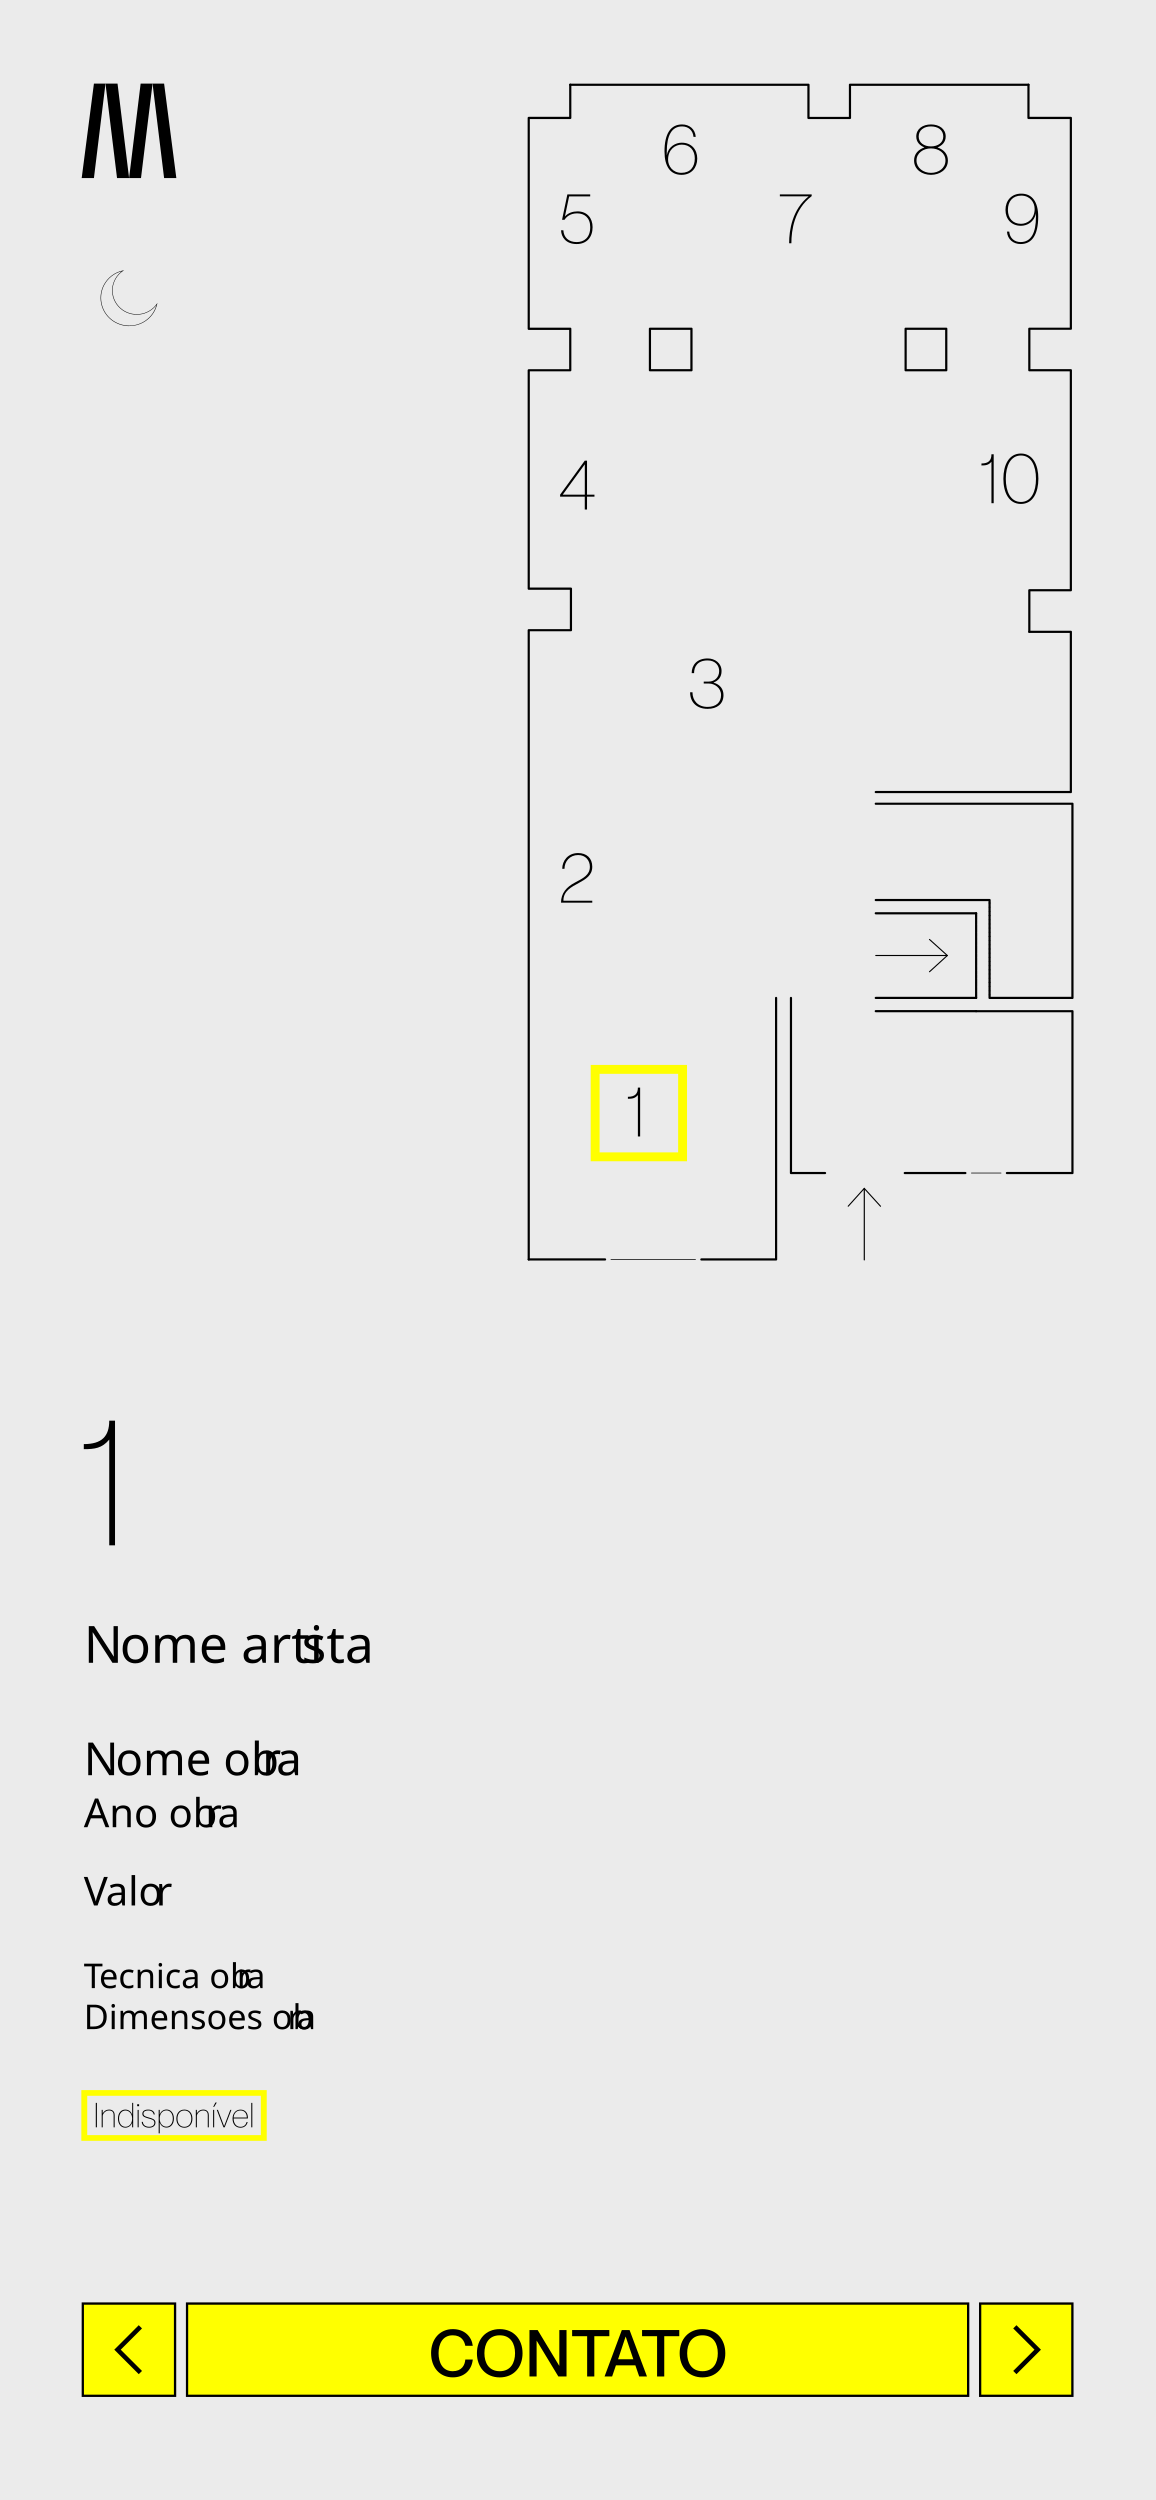
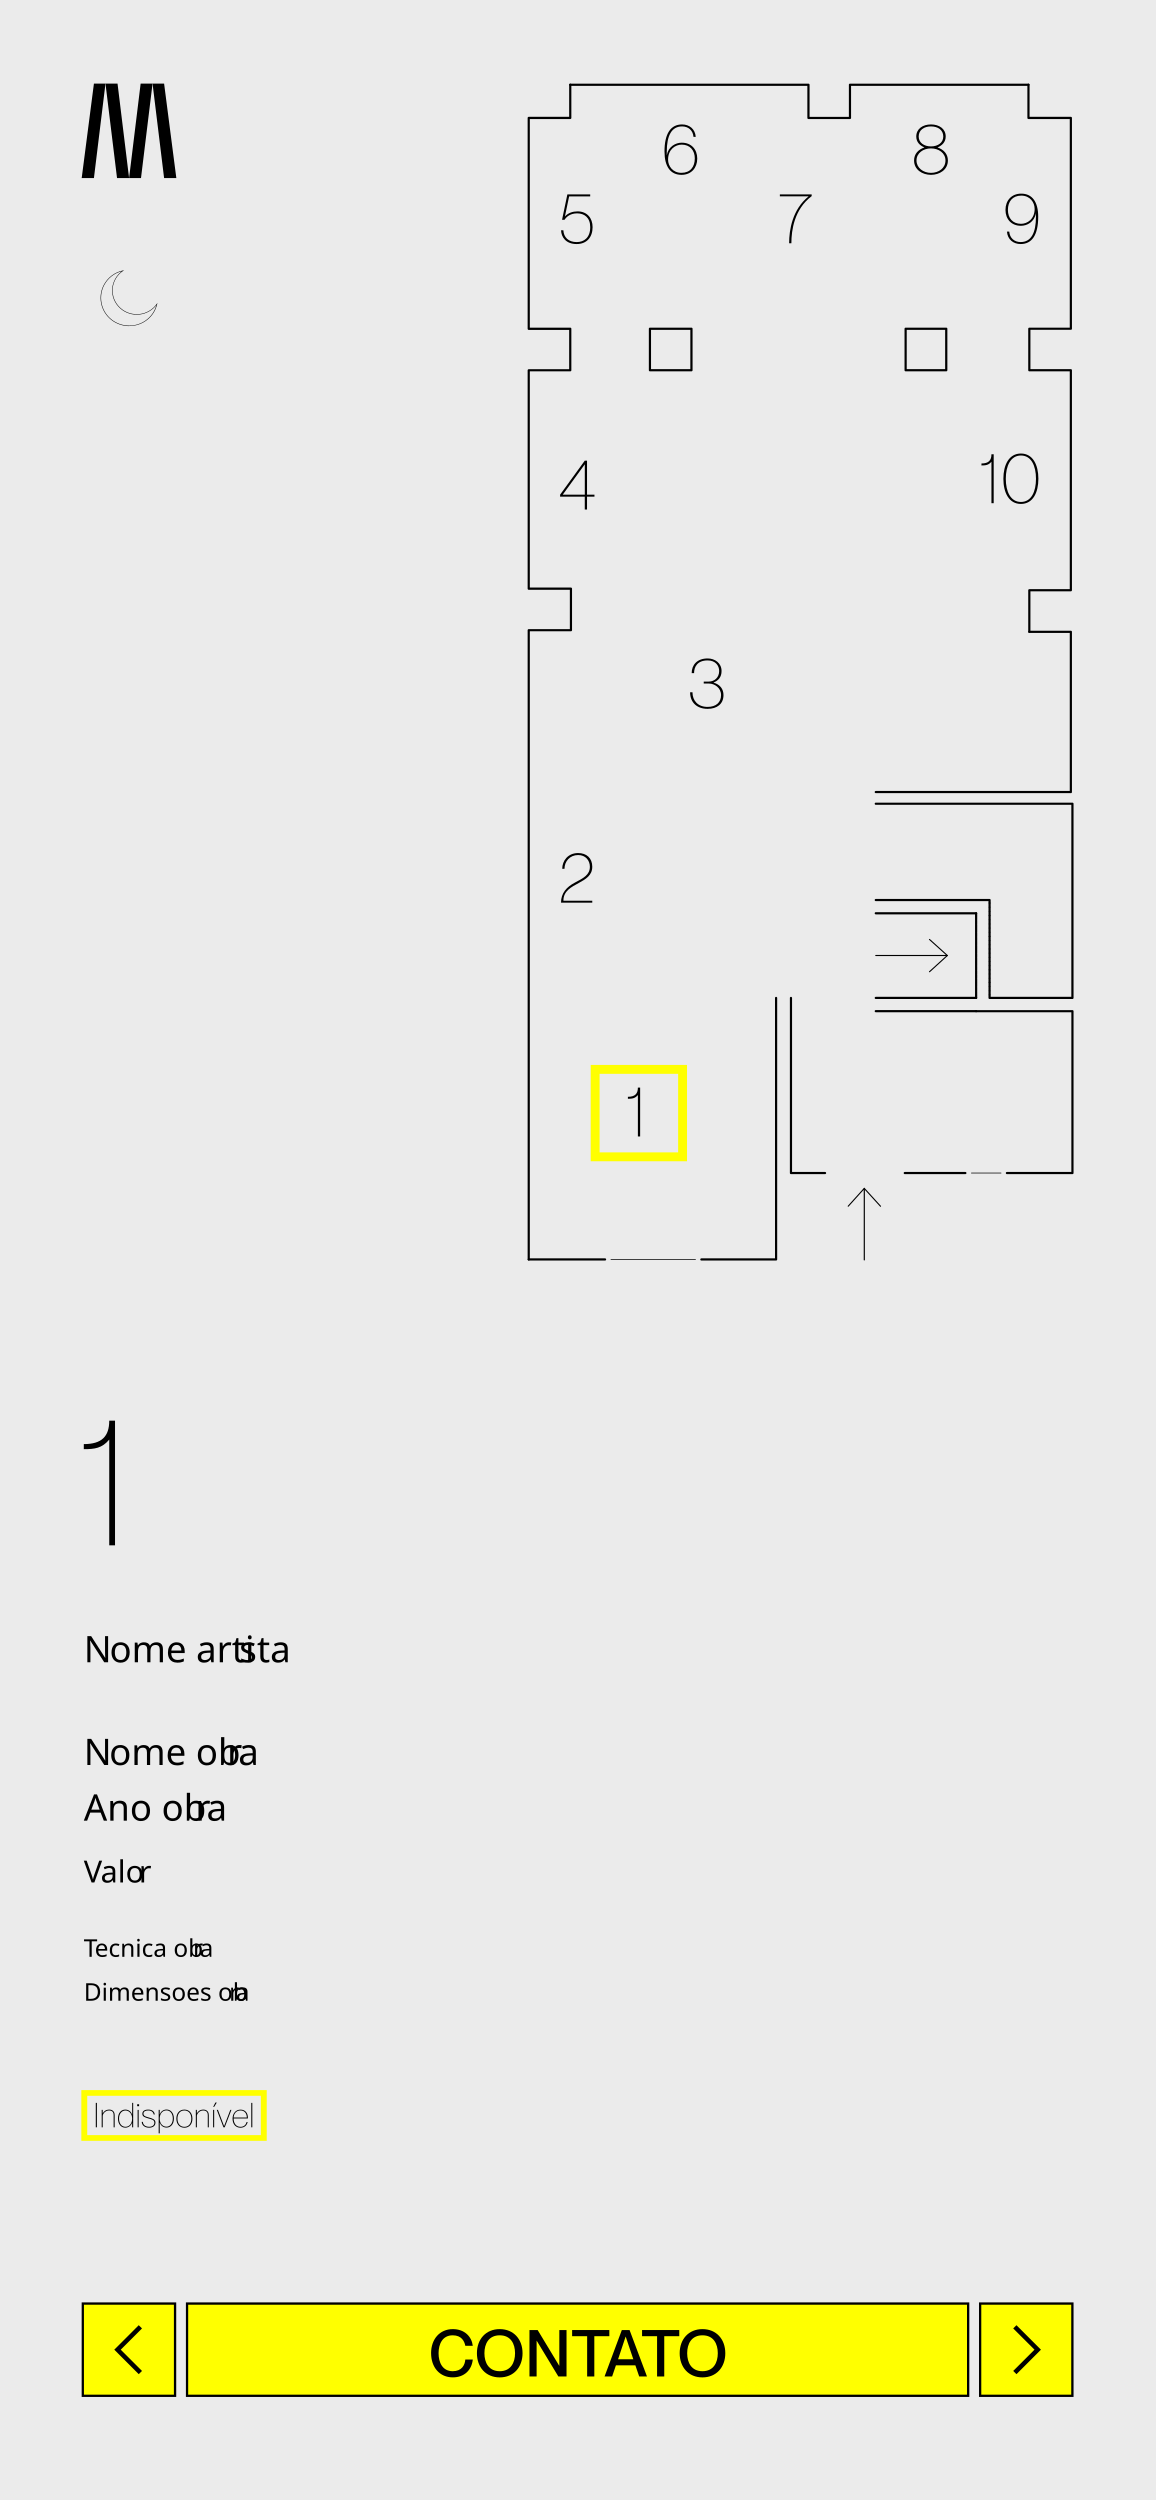
<svg xmlns="http://www.w3.org/2000/svg" id="Camada_1" data-name="Camada 1" viewBox="0 0 390 844">
  <defs>
    <style>
-       .cls-1 {
+       .cls-1, .cls-2 {
+         font-family: PPNeueMontreal-Book, 'PP Neue Montreal';
+       }
+ 
+       .cls-1, .cls-3 {
+         font-size: 12.37px;
+       }
+ 
+       .cls-4 {
+         letter-spacing: -.02em;
+       }
+ 
+       .cls-5 {
+         letter-spacing: 0em;
+       }
+ 
+       .cls-6 {
        letter-spacing: -.13em;
      }

      .cls-2 {
+         font-size: 10.31px;
+       }
+ 
+       .cls-7 {
        letter-spacing: -.02em;
+       }
+ 
+       .cls-8 {
+         letter-spacing: -.01em;
+       }
+ 
+       .cls-9 {
+         letter-spacing: 0em;
+       }
+ 
+       .cls-10 {
+         letter-spacing: -.01em;
+       }
+ 
+       .cls-11 {
+         font-family: PPNeueMontreal-Thin, 'PP Neue Montreal';
+         font-size: 8.25px;
+         font-weight: 200;
+       }
+ 
+       .cls-12 {
+         fill: #ebebeb;
+       }
+ 
+       .cls-13 {
+         letter-spacing: -.02em;
+       }
+ 
+       .cls-14 {
+         letter-spacing: -.07em;
+       }
+ 
+       .cls-15 {
+         fill: #ff0;
      }

      .cls-3 {
        font-family: PPNeueMontreal-Medium, 'PP Neue Montreal';
-         font-size: 17.34px;
        font-weight: 500;
-       }
- 
-       .cls-4 {
-         letter-spacing: -.07em;
-       }
- 
-       .cls-5 {
-         font-size: 15.41px;
-       }
- 
-       .cls-5, .cls-6 {
-         font-family: PPNeueMontreal-Book, 'PP Neue Montreal';
-       }
- 
-       .cls-7 {
-         font-family: PPNeueMontreal-Thin, 'PP Neue Montreal';
-         font-size: 11.56px;
-         font-weight: 200;
-       }
- 
-       .cls-8 {
-         letter-spacing: -.01em;
-       }
- 
-       .cls-9 {
-         letter-spacing: -.02em;
-       }
- 
-       .cls-10 {
-         letter-spacing: 0em;
-       }
- 
-       .cls-11 {
-         letter-spacing: -.03em;
-       }
- 
-       .cls-12 {
-         letter-spacing: -.02em;
-       }
- 
-       .cls-13 {
-         letter-spacing: -.02em;
-       }
- 
-       .cls-14 {
-         fill: #ebebeb;
-       }
- 
-       .cls-15 {
-         letter-spacing: -.01em;
-       }
- 
-       .cls-6 {
-         font-size: 13.49px;
-       }
- 
-       .cls-16 {
-         fill: #ff0;
      }
    </style>
  </defs>
  <path d="M43.68,110.09c-.27,0-.54-.01-.82-.03-2.26-.19-4.32-1.1-5.95-2.64-3.07-2.9-3.84-7.51-1.88-11.23,1.33-2.51,3.69-4.29,6.48-4.88l.41-.09-.34.23c-2,1.33-3.32,3.53-3.53,5.88-.23,2.54.74,4.97,2.65,6.67,1.75,1.56,4.09,2.29,6.44,2.02,2.34-.27,4.44-1.53,5.78-3.44l.23-.33-.09.39c-.95,4.36-4.91,7.43-9.38,7.43ZM41.15,91.56c-2.57.66-4.73,2.35-5.97,4.7-1.93,3.65-1.17,8.19,1.84,11.04,1.6,1.51,3.62,2.41,5.85,2.59,4.58.38,8.78-2.56,9.93-6.89-1.37,1.77-3.41,2.92-5.65,3.18-2.39.28-4.78-.47-6.56-2.06-1.95-1.74-2.94-4.22-2.7-6.8.21-2.26,1.42-4.39,3.26-5.76Z" />
  <g>
    <polygon points="31.71 28.22 27.64 59.67 27.57 60.12 31.71 60.12 35.61 28.22 31.71 28.22" />
    <polygon points="35.61 28.22 39.51 60.12 43.58 60.12 39.68 28.22 35.61 28.22" />
    <polygon points="47.48 28.22 43.58 60.12 47.6 60.12 51.5 28.22 47.48 28.22" />
    <polygon points="51.5 28.22 55.4 60.12 59.53 60.12 55.4 28.22 51.5 28.22" />
  </g>
-   <rect class="cls-14" x="-1" width="392" height="844" />
+   <rect class="cls-12" x="-1" width="392" height="844" />
  <path d="M43.68,110.09c-.27,0-.54-.01-.82-.03-2.26-.19-4.32-1.1-5.95-2.64-3.07-2.9-3.84-7.51-1.88-11.23,1.33-2.51,3.69-4.29,6.48-4.88l.41-.09-.34.23c-2,1.33-3.32,3.53-3.53,5.88-.23,2.54.74,4.97,2.65,6.67,1.75,1.56,4.09,2.29,6.44,2.02,2.34-.27,4.44-1.53,5.78-3.44l.23-.33-.09.39c-.95,4.36-4.91,7.43-9.38,7.43ZM41.15,91.56c-2.57.66-4.73,2.35-5.97,4.7-1.93,3.65-1.17,8.19,1.84,11.04,1.6,1.51,3.62,2.41,5.85,2.59,4.58.38,8.78-2.56,9.93-6.89-1.37,1.77-3.41,2.92-5.65,3.18-2.39.28-4.78-.47-6.56-2.06-1.95-1.74-2.94-4.22-2.7-6.8.21-2.26,1.42-4.39,3.26-5.76Z" />
  <g>
    <polygon points="31.71 28.22 27.64 59.67 27.57 60.12 31.71 60.12 35.61 28.22 31.71 28.22" />
    <polygon points="35.61 28.22 39.51 60.12 43.58 60.12 39.68 28.22 35.61 28.22" />
    <polygon points="47.48 28.22 43.58 60.12 47.6 60.12 51.5 28.22 47.48 28.22" />
    <polygon points="51.5 28.22 55.4 60.12 59.53 60.12 55.4 28.22 51.5 28.22" />
  </g>
-   <text class="cls-5" transform="translate(28.29 599.31)">
-     <tspan class="cls-15" x="0" y="0">N</tspan>
-     <tspan x="10.68" y="0">ome ob</tspan>
-     <tspan class="cls-9" x="60.26" y="0">r</tspan>
-     <tspan x="64.95" y="0">a</tspan>
-   </text>
-   <text class="cls-6" transform="translate(28.29 616.86)">
-     <tspan x="0" y="0">Ano ob</tspan>
-     <tspan class="cls-12" x="41.05" y="0">r</tspan>
-     <tspan x="45.15" y="0">a</tspan>
-   </text>
-   <text class="cls-7" transform="translate(28.29 671.19)">
-     <tspan class="cls-1" x="0" y="0">T</tspan>
-     <tspan x="5.14" y="0">ecnica ob</tspan>
-     <tspan class="cls-13" x="51.66" y="0">r</tspan>
-     <tspan x="54.81" y="0">a</tspan>
-   </text>
-   <text class="cls-7" transform="translate(28.29 685.04)">
-     <tspan x="0" y="0">Dimensoes ob</tspan>
-     <tspan class="cls-11" x="68.75" y="0">r</tspan>
-     <tspan x="71.9" y="0">a</tspan>
-   </text>
-   <text class="cls-3" transform="translate(28.29 561.37)">
-     <tspan class="cls-8" x="0" y="0">N</tspan>
-     <tspan x="12.16" y="0">ome arti</tspan>
-     <tspan class="cls-10" x="73.55" y="0">s</tspan>
-     <tspan x="81.91" y="0">ta</tspan>
-   </text>
  <path d="M36.88,486.01c-2.44,2.92-4.93,3.23-8.59,3.23v-1.71c6.09,0,8.59-2.62,8.59-7.92h1.95v42.1h-1.95v-35.7Z" />
-   <text class="cls-6" transform="translate(28.29 643.28)">
-     <tspan class="cls-4" x="0" y="0">V</tspan>
-     <tspan x="7.42" y="0">alo</tspan>
-     <tspan class="cls-2" x="24.32" y="0">r</tspan>
-   </text>
  <g>
    <g>
      <path d="M361.52,267.77h-65.86c-.21,0-.37-.17-.37-.37s.17-.37.37-.37h65.49v-53.36h-13.65c-.21,0-.37-.17-.37-.37s.17-.37.37-.37h14.02c.21,0,.37.17.37.37v54.11c0,.21-.17.37-.37.37Z" />
      <path d="M329.54,337.27h-33.88c-.21,0-.37-.17-.37-.37s.17-.37.37-.37h33.88c.21,0,.37.17.37.37s-.17.37-.37.37Z" />
      <path d="M329.54,341.74h-33.88c-.21,0-.37-.17-.37-.37s.17-.37.37-.37h33.88c.21,0,.37.17.37.37s-.17.37-.37.37Z" />
      <path d="M319.46,125.37h-13.72c-.21,0-.37-.17-.37-.37v-14.02c0-.21.17-.37.37-.37h13.72c.21,0,.37.17.37.37v14.02c0,.21-.17.37-.37.37ZM306.11,124.63h12.97v-13.27h-12.97v13.27Z" />
      <path d="M233.44,125.37h-14.02c-.21,0-.37-.17-.37-.37v-14.02c0-.21.17-.37.37-.37h14.02c.21,0,.37.17.37.37v14.02c0,.21-.17.37-.37.37ZM219.79,124.63h13.27v-13.27h-13.27v13.27Z" />
      <path d="M278.54,396.39h-11.51c-.21,0-.37-.17-.37-.37v-59.12c0-.21.17-.37.37-.37s.37.17.37.37v58.75h11.14c.21,0,.37.17.37.37s-.17.37-.37.37Z" />
      <path d="M262.01,425.56h-25.23c-.21,0-.37-.17-.37-.37s.17-.37.37-.37h24.86v-87.92c0-.21.17-.37.37-.37s.37.17.37.37v88.29c0,.21-.17.37-.37.37Z" />
      <path d="M204.27,425.56h-25.77c-.21,0-.37-.17-.37-.37s.17-.37.37-.37h25.77c.21,0,.37.17.37.37s-.17.37-.37.37Z" />
      <path d="M329.54,308.69h-33.88c-.21,0-.37-.17-.37-.37s.17-.37.37-.37h33.88c.21,0,.37.17.37.37s-.17.37-.37.37Z" />
      <path d="M334.08,305.11c-.21,0-.37-.17-.37-.37v-.52h-38.05c-.21,0-.37-.17-.37-.37s.17-.37.37-.37h38.42c.21,0,.37.17.37.37v.89c0,.21-.17.37-.37.37Z" />
      <path d="M334.08,306.49c-.21,0-.37-.17-.37-.37v-1.13c0-.21.17-.37.37-.37s.37.17.37.37v1.13c0,.21-.17.37-.37.37Z" />
      <path d="M334.08,307.92c-.21,0-.37-.17-.37-.37v-1.13c0-.21.17-.37.37-.37s.37.17.37.37v1.13c0,.21-.17.37-.37.37Z" />
      <path d="M334.08,309.35c-.21,0-.37-.17-.37-.37v-1.13c0-.21.17-.37.37-.37s.37.17.37.37v1.13c0,.21-.17.37-.37.37Z" />
      <path d="M334.08,310.72c-.21,0-.37-.17-.37-.37v-1.13c0-.21.17-.37.37-.37s.37.17.37.37v1.13c0,.21-.17.37-.37.37Z" />
      <path d="M334.08,312.15c-.21,0-.37-.17-.37-.37v-1.13c0-.21.17-.37.37-.37s.37.17.37.37v1.13c0,.21-.17.37-.37.37Z" />
      <path d="M334.08,313.53c-.21,0-.37-.17-.37-.37v-1.07c0-.21.17-.37.37-.37s.37.17.37.37v1.07c0,.21-.17.37-.37.37Z" />
      <path d="M334.08,314.96c-.21,0-.37-.17-.37-.37v-1.13c0-.21.17-.37.37-.37s.37.17.37.37v1.13c0,.21-.17.37-.37.37Z" />
      <path d="M334.08,316.39c-.21,0-.37-.17-.37-.37v-1.13c0-.21.17-.37.37-.37s.37.17.37.37v1.13c0,.21-.17.37-.37.37Z" />
      <path d="M334.08,317.76c-.21,0-.37-.17-.37-.37v-1.13c0-.21.17-.37.37-.37s.37.17.37.37v1.13c0,.21-.17.37-.37.37Z" />
      <path d="M334.08,319.19c-.21,0-.37-.17-.37-.37v-1.13c0-.21.17-.37.37-.37s.37.17.37.37v1.13c0,.21-.17.37-.37.37Z" />
      <path d="M334.08,320.62c-.21,0-.37-.17-.37-.37v-1.13c0-.21.17-.37.37-.37s.37.17.37.37v1.13c0,.21-.17.37-.37.37Z" />
      <path d="M334.08,322c-.21,0-.37-.17-.37-.37v-1.13c0-.21.17-.37.37-.37s.37.17.37.37v1.13c0,.21-.17.37-.37.37Z" />
      <path d="M334.08,323.43c-.21,0-.37-.17-.37-.37v-1.13c0-.21.17-.37.37-.37s.37.17.37.37v1.13c0,.21-.17.37-.37.37Z" />
      <path d="M334.08,324.8c-.21,0-.37-.17-.37-.37v-1.07c0-.21.17-.37.37-.37s.37.17.37.37v1.07c0,.21-.17.37-.37.37Z" />
      <path d="M334.08,326.23c-.21,0-.37-.17-.37-.37v-1.13c0-.21.17-.37.37-.37s.37.17.37.37v1.13c0,.21-.17.37-.37.37Z" />
      <path d="M334.08,327.66c-.21,0-.37-.17-.37-.37v-1.13c0-.21.17-.37.37-.37s.37.17.37.37v1.13c0,.21-.17.37-.37.37Z" />
      <path d="M334.08,329.04c-.21,0-.37-.17-.37-.37v-1.13c0-.21.17-.37.37-.37s.37.17.37.37v1.13c0,.21-.17.37-.37.37Z" />
      <path d="M334.08,330.47c-.21,0-.37-.17-.37-.37v-1.13c0-.21.17-.37.37-.37s.37.17.37.37v1.13c0,.21-.17.37-.37.37Z" />
      <path d="M334.08,331.9c-.21,0-.37-.17-.37-.37v-1.13c0-.21.17-.37.37-.37s.37.17.37.37v1.13c0,.21-.17.37-.37.37Z" />
      <path d="M334.08,333.27c-.21,0-.37-.17-.37-.37v-1.13c0-.21.17-.37.37-.37s.37.17.37.37v1.13c0,.21-.17.37-.37.37Z" />
      <path d="M334.08,334.7c-.21,0-.37-.17-.37-.37v-1.13c0-.21.17-.37.37-.37s.37.17.37.37v1.13c0,.21-.17.37-.37.37Z" />
      <path d="M334.08,336.08c-.21,0-.37-.17-.37-.37v-1.07c0-.21.17-.37.37-.37s.37.17.37.37v1.07c0,.21-.17.37-.37.37Z" />
      <path d="M362.06,337.27h-27.98c-.21,0-.37-.17-.37-.37v-.89c0-.21.17-.37.37-.37s.37.17.37.37v.52h27.23v-64.82h-66.02c-.21,0-.37-.17-.37-.37s.17-.37.37-.37h66.4c.21,0,.37.17.37.37v65.56c0,.21-.17.37-.37.37Z" />
      <path d="M347.5,213.66c-.21,0-.37-.17-.37-.37v-14.02c0-.21.17-.37.37-.37h13.65v-73.53h-13.65c-.21,0-.37-.17-.37-.37v-14.02c0-.21.17-.37.37-.37h13.65V40.19h-13.94c-.21,0-.37-.17-.37-.37v-11.22c0-.21.17-.37.37-.37s.37.17.37.37v10.84h13.94c.21,0,.37.17.37.37v71.17c0,.21-.17.37-.37.37h-13.65v13.27h13.65c.21,0,.37.17.37.37v74.27c0,.21-.17.37-.37.37h-13.65v13.65c0,.21-.17.37-.37.37Z" />
      <path d="M362.06,396.39h-22.13c-.21,0-.37-.17-.37-.37s.17-.37.37-.37h21.76v-53.9h-32.14c-.21,0-.37-.17-.37-.37s.17-.37.37-.37h32.51c.21,0,.37.17.37.37v54.64c0,.21-.17.37-.37.37Z" />
      <path d="M325.91,396.39h-20.46c-.21,0-.37-.17-.37-.37s.17-.37.37-.37h20.46c.21,0,.37.17.37.37s-.17.37-.37.37Z" />
      <path d="M178.5,425.56c-.21,0-.37-.17-.37-.37v-212.43c0-.21.17-.37.37-.37h13.88v-13.27h-13.88c-.21,0-.37-.17-.37-.37v-73.73c0-.21.17-.37.37-.37h13.65v-13.27h-13.65c-.21,0-.37-.17-.37-.37V39.81c0-.21.17-.37.37-.37h13.65v-10.84c0-.21.17-.37.37-.37s.37.17.37.37v11.22c0,.21-.17.37-.37.37h-13.65v70.42h13.65c.21,0,.37.17.37.37v14.02c0,.21-.17.37-.37.37h-13.65v72.99h13.88c.21,0,.37.17.37.37v14.02c0,.21-.17.37-.37.37h-13.88v212.06c0,.21-.17.37-.37.37Z" />
      <path d="M286.95,40.19h-14.02c-.21,0-.37-.17-.37-.37v-10.84h-80.04c-.21,0-.37-.17-.37-.37s.17-.37.37-.37h80.42c.21,0,.37.17.37.37v10.84h13.27v-10.84c0-.21.17-.37.37-.37h60.25c.21,0,.37.17.37.37s-.17.37-.37.37h-59.88v10.84c0,.21-.17.37-.37.37Z" />
      <path d="M215.35,369.68c-.95,1.15-1.93,1.27-3.37,1.27v-.67c2.39,0,3.37-1.03,3.37-3.1h.76v16.5h-.76v-13.99Z" />
      <path d="M189.4,304.74c0-3.22,1.86-5.3,4.73-6.8,2.82-1.48,5.01-2.58,5.01-5.32,0-2.12-1.43-3.96-3.96-3.96-2.79,0-4.61,2.15-4.61,4.65h-.76c0-2.7,1.91-5.32,5.37-5.32,2.82,0,4.77,1.69,4.77,4.63s-2.24,4.2-4.58,5.49c-2.36,1.29-5.16,2.63-5.16,5.92v.05h9.74v.67h-10.55Z" />
      <path d="M232.97,233.71h.81c0,2.86,1.84,4.94,5.11,4.94,2.86,0,4.54-1.53,4.54-3.99s-2.2-3.89-4.06-3.89h-1.79v-.67h1.7c1.96,0,3.51-1.41,3.51-3.56,0-1.81-1.24-3.58-3.89-3.58-3.51,0-4.58,2.2-4.58,4.3h-.81c0-2.79,1.84-4.97,5.39-4.97,2.46,0,4.7,1.58,4.7,4.25,0,2.05-1.07,3.2-2.67,3.87v.05c2.17.64,3.32,2.17,3.32,4.2,0,3.01-2.2,4.65-5.35,4.65-3.58,0-5.92-2.12-5.92-5.61Z" />
      <path d="M197.42,172.01v-4.34h-8.33v-.67l8.33-11.48h.76v11.48h2.51v.67h-2.51v4.34h-.76ZM189.98,167h7.45v-10.26l-7.45,10.26Z" />
      <path d="M189.43,77.74h.76c.12,2.39,1.72,3.99,4.51,3.99,2.51,0,4.56-1.53,4.56-5.04,0-3.27-2.01-4.66-4.44-4.66s-3.72,1.34-4.23,2.17h-.84l1.79-8.57h7.71v.67h-7.11l-1.41,6.71v.05c1.07-1.19,2.67-1.7,4.25-1.7,3.22,0,5.08,2.27,5.08,5.32,0,3.46-2.03,5.71-5.37,5.71-3.68,0-5.2-2.36-5.28-4.66Z" />
      <path d="M224.33,51.22c0-6.21,2.15-9.21,5.94-9.21,2.46,0,4.42,1.55,4.61,4.2h-.76c-.17-2.2-1.74-3.53-3.84-3.53-3.51,0-5.18,3.01-5.18,8.57v1.12h.02c.53-2.91,2.98-4.2,5.04-4.2,3.2,0,5.23,2.22,5.23,5.37s-2.03,5.49-5.32,5.49c-3.7,0-5.73-2.79-5.73-7.81ZM234.57,53.53c0-2.77-1.62-4.7-4.42-4.7-2.1,0-4.61,1.53-4.61,5.08,0,2.12,1.53,4.44,4.51,4.44s4.51-2.01,4.51-4.82Z" />
      <path d="M266.41,82.13c0-4.56,1.1-11.41,6.56-15.83v-.02h-9.69v-.64h10.74v.57c-5.9,4.46-6.85,11.55-6.85,15.92h-.76Z" />
      <path d="M308.59,54.18c0-2.24,1.46-3.7,3.46-4.39v-.05c-1.53-.62-2.72-1.79-2.72-3.65,0-2.6,2.2-4.08,4.97-4.08s4.97,1.48,4.97,4.08c0,1.86-1.22,3.03-2.72,3.65v.05c1.98.69,3.46,2.15,3.46,4.39,0,3.13-2.82,4.85-5.71,4.85s-5.71-1.72-5.71-4.85ZM319.19,54.18c0-2.51-2.27-4.08-4.89-4.08s-4.89,1.58-4.89,4.08,2.27,4.18,4.89,4.18,4.89-1.6,4.89-4.18ZM318.45,46.09c0-2.2-1.79-3.41-4.15-3.41s-4.15,1.22-4.15,3.41c0,2.08,1.79,3.34,4.15,3.34s4.15-1.27,4.15-3.34Z" />
      <path d="M339.96,78.19h.76c.17,2.2,1.74,3.53,3.84,3.53,3.51,0,5.18-3.01,5.18-8.57v-1.12h-.02c-.53,2.91-2.98,4.2-5.04,4.2-3.2,0-5.23-2.22-5.23-5.37s2.03-5.49,5.32-5.49c3.7,0,5.73,2.79,5.73,7.81,0,6.21-2.15,9.21-5.94,9.21-2.46,0-4.42-1.55-4.61-4.2ZM349.29,70.48c0-2.12-1.53-4.44-4.51-4.44s-4.51,2.01-4.51,4.82,1.62,4.7,4.42,4.7c2.1,0,4.61-1.53,4.61-5.08Z" />
      <g>
        <path d="M334.71,155.87c-.95,1.15-1.93,1.27-3.37,1.27v-.67c2.39,0,3.37-1.03,3.37-3.1h.76v16.5h-.76v-13.99Z" />
        <path d="M338.74,161.63c0-4.68,1.89-8.52,5.92-8.52s5.9,3.84,5.9,8.52-1.86,8.5-5.9,8.5-5.92-3.82-5.92-8.5ZM349.75,161.63c0-4.35-1.58-7.85-5.08-7.85s-5.11,3.51-5.11,7.85,1.6,7.83,5.11,7.83,5.08-3.49,5.08-7.83Z" />
      </g>
      <path d="M329.54,309.47c-.21,0-.37-.17-.37-.37v-.78c0-.21.17-.37.37-.37s.37.17.37.37v.78c0,.21-.17.37-.37.37Z" />
      <path d="M329.54,310.84c-.21,0-.37-.17-.37-.37v-1.13c0-.21.17-.37.37-.37s.37.17.37.37v1.13c0,.21-.17.37-.37.37Z" />
      <path d="M329.54,312.27c-.21,0-.37-.17-.37-.37v-1.13c0-.21.17-.37.37-.37s.37.17.37.37v1.13c0,.21-.17.37-.37.37Z" />
      <path d="M329.54,313.7c-.21,0-.37-.17-.37-.37v-1.13c0-.21.17-.37.37-.37s.37.17.37.37v1.13c0,.21-.17.37-.37.37Z" />
      <path d="M329.54,315.08c-.21,0-.37-.17-.37-.37v-1.13c0-.21.17-.37.37-.37s.37.17.37.37v1.13c0,.21-.17.37-.37.37Z" />
      <path d="M329.54,316.51c-.21,0-.37-.17-.37-.37v-1.13c0-.21.17-.37.37-.37s.37.17.37.37v1.13c0,.21-.17.37-.37.37Z" />
      <path d="M329.54,317.88c-.21,0-.37-.17-.37-.37v-1.07c0-.21.17-.37.37-.37s.37.17.37.37v1.07c0,.21-.17.37-.37.37Z" />
      <path d="M329.54,319.31c-.21,0-.37-.17-.37-.37v-1.13c0-.21.17-.37.37-.37s.37.17.37.37v1.13c0,.21-.17.37-.37.37Z" />
      <path d="M329.54,320.74c-.21,0-.37-.17-.37-.37v-1.13c0-.21.17-.37.37-.37s.37.17.37.37v1.13c0,.21-.17.37-.37.37Z" />
      <path d="M329.54,322.12c-.21,0-.37-.17-.37-.37v-1.13c0-.21.17-.37.37-.37s.37.17.37.37v1.13c0,.21-.17.37-.37.37Z" />
      <path d="M329.54,323.55c-.21,0-.37-.17-.37-.37v-1.13c0-.21.17-.37.37-.37s.37.17.37.37v1.13c0,.21-.17.37-.37.37Z" />
      <path d="M329.54,324.98c-.21,0-.37-.17-.37-.37v-1.13c0-.21.17-.37.37-.37s.37.17.37.37v1.13c0,.21-.17.37-.37.37Z" />
      <path d="M329.54,326.35c-.21,0-.37-.17-.37-.37v-1.13c0-.21.17-.37.37-.37s.37.17.37.37v1.13c0,.21-.17.37-.37.37Z" />
      <path d="M329.54,327.78c-.21,0-.37-.17-.37-.37v-1.13c0-.21.17-.37.37-.37s.37.17.37.37v1.13c0,.21-.17.37-.37.37Z" />
      <path d="M329.54,329.16c-.21,0-.37-.17-.37-.37v-1.07c0-.21.17-.37.37-.37s.37.17.37.37v1.07c0,.21-.17.37-.37.37Z" />
      <path d="M329.54,330.59c-.21,0-.37-.17-.37-.37v-1.13c0-.21.17-.37.37-.37s.37.17.37.37v1.13c0,.21-.17.37-.37.37Z" />
      <path d="M329.54,332.02c-.21,0-.37-.17-.37-.37v-1.13c0-.21.17-.37.37-.37s.37.17.37.37v1.13c0,.21-.17.37-.37.37Z" />
      <path d="M329.54,333.39c-.21,0-.37-.17-.37-.37v-1.13c0-.21.17-.37.37-.37s.37.17.37.37v1.13c0,.21-.17.37-.37.37Z" />
      <path d="M329.54,334.82c-.21,0-.37-.17-.37-.37v-1.13c0-.21.17-.37.37-.37s.37.17.37.37v1.13c0,.21-.17.37-.37.37Z" />
      <path d="M329.54,336.25c-.21,0-.37-.17-.37-.37v-1.13c0-.21.17-.37.37-.37s.37.17.37.37v1.13c0,.21-.17.37-.37.37Z" />
      <path d="M329.54,337.27c-.21,0-.37-.17-.37-.37v-.78c0-.21.17-.37.37-.37s.37.17.37.37v.78c0,.21-.17.37-.37.37Z" />
      <path d="M319.82,322.77h-24.16c-.1,0-.19-.08-.19-.19s.08-.19.19-.19h23.67l-5.66-5.1c-.08-.07-.08-.19-.01-.26s.19-.08.26-.01l6.03,5.43c.06.05.08.13.05.21-.03.07-.1.12-.17.12Z" />
      <path d="M313.8,328.25c-.05,0-.1-.02-.14-.06-.07-.08-.06-.19.01-.26l6.03-5.49c.08-.07.19-.06.26.01.07.08.06.19-.01.26l-6.03,5.49s-.08.05-.13.05Z" />
      <path d="M337.96,396.14h-10.02c-.07,0-.12-.06-.12-.12s.06-.12.12-.12h10.02c.07,0,.12.06.12.12s-.06.12-.12.12Z" />
      <path d="M234.81,425.31h-28.57c-.07,0-.12-.06-.12-.12s.06-.12.12-.12h28.57c.07,0,.12.06.12.12s-.06.12-.12.12Z" />
      <path d="M291.78,425.55c-.1,0-.19-.08-.19-.19v-23.68l-5.1,5.66c-.07.08-.19.08-.26.01-.08-.07-.08-.19-.01-.26l5.43-6.03c.05-.06.13-.08.21-.05.07.03.12.1.12.17v24.16c0,.1-.08.19-.19.19Z" />
      <path d="M297.27,407.42c-.05,0-.1-.02-.14-.06l-5.49-6.03c-.07-.08-.06-.19.01-.26.08-.07.19-.06.26.01l5.49,6.03c.07.08.06.19-.01.26-.04.03-.08.05-.13.05Z" />
    </g>
-     <path class="cls-16" d="M231.94,392.04h-32.52v-32.52h32.52v32.52ZM202.42,389.04h26.52v-26.52h-26.52v26.52Z" />
-   </g>
-   <g>
-     <rect class="cls-16" x="63.15" y="777.68" width="263.7" height="31.15" />
+     <path class="cls-15" d="M231.94,392.04h-32.52v-32.52h32.52v32.52ZM202.42,389.04h26.52v-26.52h-26.52v26.52Z" />
+   </g>
+   <g>
+     <rect class="cls-15" x="63.15" y="777.68" width="263.7" height="31.15" />
    <path d="M327.24,809.21H62.76v-31.92h264.48v31.92ZM63.53,808.44h262.93v-30.37H63.53v30.37Z" />
  </g>
  <g>
-     <rect class="cls-16" x="27.96" y="777.68" width="31.15" height="31.15" />
+     <rect class="cls-15" x="27.96" y="777.68" width="31.15" height="31.15" />
    <path d="M59.49,809.21h-31.92v-31.92h31.92v31.92ZM28.34,808.44h30.37v-30.37h-30.37v30.37Z" />
  </g>
  <g>
-     <rect class="cls-16" x="330.9" y="777.68" width="31.15" height="31.15" />
+     <rect class="cls-15" x="330.9" y="777.68" width="31.15" height="31.15" />
    <path d="M362.43,809.21h-31.92v-31.92h31.92v31.92ZM331.28,808.44h30.37v-30.37h-30.37v30.37Z" />
  </g>
  <g>
    <path d="M145.53,794.47c0-4.74,2.89-8.16,7.35-8.16,3.93,0,6.36,2.5,6.73,5.64h-2.52c-.29-1.53-1.25-3.55-4.25-3.55-3.46,0-4.78,2.94-4.78,6.05s1.32,6.07,4.78,6.07c3.03,0,4.1-2.02,4.25-3.93h2.52c-.35,3.49-2.81,6.01-6.75,6.01-4.45,0-7.32-3.42-7.32-8.14Z" />
    <path d="M161.01,794.45c0-4.71,3-8.14,7.7-8.14s7.7,3.42,7.7,8.14-3,8.16-7.7,8.16-7.7-3.44-7.7-8.16ZM173.88,794.45c0-3.22-1.47-6.05-5.17-6.05s-5.17,2.83-5.17,6.05,1.47,6.07,5.17,6.07,5.17-2.85,5.17-6.07Z" />
    <path d="M178.75,802.3v-15.68h2.76l7.28,12.06h.04v-12.06h2.43v15.68h-2.76l-7.3-12.06h-.04v12.06h-2.41Z" />
    <path d="M198.22,802.3v-13.6h-5.07v-2.08h12.56v2.08h-5.07v13.6h-2.43Z" />
    <path d="M204.1,802.3l5.83-15.68h2.61l5.88,15.68h-2.63l-1.29-3.77h-6.56l-1.29,3.77h-2.54ZM208.66,796.49h5.15l-2.57-7.63h-.04l-2.54,7.63Z" />
    <path d="M221.83,802.3v-13.6h-5.07v-2.08h12.56v2.08h-5.07v13.6h-2.43Z" />
    <path d="M229.46,794.45c0-4.71,3-8.14,7.7-8.14s7.7,3.42,7.7,8.14-3,8.16-7.7,8.16-7.7-3.44-7.7-8.16ZM242.33,794.45c0-3.22-1.47-6.05-5.17-6.05s-5.17,2.83-5.17,6.05,1.47,6.07,5.17,6.07,5.17-2.85,5.17-6.07Z" />
  </g>
  <polygon points="46.84 801.52 38.58 793.25 46.84 784.99 47.94 786.08 40.76 793.25 47.94 800.43 46.84 801.52" />
  <polygon points="343.16 801.52 342.06 800.43 349.24 793.25 342.06 786.08 343.16 784.99 351.42 793.25 343.16 801.52" />
  <path d="M32.34,718.18v-8.25h.37v8.25h-.37Z" />
  <path d="M38.71,714v4.18h-.35v-4.18c0-.72-.3-1.5-1.55-1.5s-2.13,1.11-2.13,1.86v3.82h-.35v-5.88h.35v1.15h.02c.37-.65,1.04-1.25,2.19-1.25,1,0,1.81.6,1.81,1.8Z" />
  <path d="M44.61,709.93h.35v8.25h-.35v-1.48h-.02c-.33.85-1.1,1.6-2.32,1.6-1.34,0-2.44-1.13-2.44-3.07s1.11-3.03,2.46-3.03c1.21,0,1.96.73,2.31,1.64h.02v-3.91ZM44.61,715.24c0-1.7-1.05-2.73-2.26-2.73s-2.16,1.04-2.16,2.73.9,2.77,2.16,2.77,2.26-1.04,2.26-2.77Z" />
  <path d="M46.31,711.05v-.65h.65v.65h-.65ZM46.46,718.18v-5.88h.35v5.88h-.35Z" />
  <path d="M47.86,716.34h.37c.05,1,.83,1.66,2.12,1.66,1.11,0,1.76-.54,1.76-1.38,0-1.01-.97-1.13-2-1.43-1.21-.36-2.05-.6-2.05-1.57,0-.87.68-1.42,1.96-1.42,1.55,0,2.11.82,2.25,1.65h-.37c-.14-.68-.61-1.35-1.89-1.35-.87,0-1.58.31-1.58,1.07,0,.85.88,1.04,1.94,1.33,1.26.35,2.11.66,2.11,1.7s-.82,1.71-2.17,1.71c-1.53,0-2.42-.89-2.46-1.96Z" />
  <path d="M58.71,715.24c0,1.9-1.11,3.03-2.46,3.03-1.21,0-1.96-.73-2.31-1.64h-.02v3.59h-.35v-7.92h.35v1.48h.02c.33-.85,1.1-1.6,2.32-1.6,1.34,0,2.45,1.13,2.45,3.07ZM58.34,715.24c0-1.73-.9-2.77-2.16-2.77s-2.26,1.04-2.26,2.77,1.05,2.73,2.26,2.73,2.16-1.04,2.16-2.73Z" />
  <path d="M59.54,715.26c0-1.81,1.03-3.06,2.71-3.06s2.71,1.25,2.71,3.06-1.03,3.06-2.71,3.06-2.71-1.25-2.71-3.06ZM64.59,715.26c0-1.58-.83-2.76-2.34-2.76s-2.34,1.18-2.34,2.76.83,2.76,2.34,2.76,2.34-1.18,2.34-2.76Z" />
  <path d="M70.49,714v4.18h-.35v-4.18c0-.72-.3-1.5-1.55-1.5s-2.13,1.11-2.13,1.86v3.82h-.35v-5.88h.35v1.15h.02c.37-.65,1.04-1.25,2.19-1.25,1,0,1.81.6,1.81,1.8Z" />
  <path d="M71.95,718.18v-5.88h.35v5.88h-.35ZM71.97,711.28l.74-1.46h.47l-.88,1.46h-.33Z" />
  <path d="M75.44,718.18l-2.25-5.88h.38l2.08,5.49h.01l2.09-5.49h.37l-2.26,5.88h-.41Z" />
  <path d="M78.88,715.18v.07c0,1.52.76,2.77,2.32,2.77,1.37,0,1.9-.96,2.04-1.6h.37c-.25,1.03-1.03,1.9-2.42,1.9-1.66,0-2.68-1.25-2.68-3.04s1.08-3.07,2.7-3.07,2.48,1.2,2.48,2.68c0,.1,0,.2-.01.3h-4.8ZM78.88,714.88h4.44c0-1.25-.65-2.38-2.13-2.38s-2.25,1.12-2.31,2.38Z" />
  <path d="M84.83,718.18v-8.25h.35v8.25h-.35Z" />
-   <path class="cls-16" d="M90.05,722.74H27.46v-17.12h62.59v17.12ZM29.45,720.82h58.61v-13.28H29.45v13.28Z" />
+   <path class="cls-15" d="M90.05,722.74H27.46v-17.12h62.59v17.12ZM29.45,720.82h58.61v-13.28H29.45v13.28Z" />
+   <g>
+     <text class="cls-1" transform="translate(28.29 595.87)">
+       <tspan class="cls-10" x="0" y="0">N</tspan>
+       <tspan x="8.57" y="0">ome ob</tspan>
+       <tspan class="cls-4" x="48.38" y="0">r</tspan>
+       <tspan x="52.14" y="0">a</tspan>
+     </text>
+     <text class="cls-1" transform="translate(28.29 614.66)">
+       <tspan x="0" y="0">Ano ob</tspan>
+       <tspan class="cls-4" x="37.67" y="0">r</tspan>
+       <tspan x="41.43" y="0">a</tspan>
+     </text>
+   </g>
+   <g>
+     <text class="cls-11" transform="translate(28.29 660.62)">
+       <tspan class="cls-6" x="0" y="0">T</tspan>
+       <tspan x="3.67" y="0">ecnica ob</tspan>
+       <tspan class="cls-7" x="36.87" y="0">r</tspan>
+       <tspan x="39.11" y="0">a</tspan>
+     </text>
+     <text class="cls-11" transform="translate(28.29 675.45)">
+       <tspan x="0" y="0">Dimensoes ob</tspan>
+       <tspan class="cls-7" x="49.06" y="0">r</tspan>
+       <tspan x="51.31" y="0">a</tspan>
+     </text>
+   </g>
+   <text class="cls-3" transform="translate(28.29 561.19)">
+     <tspan class="cls-8" x="0" y="0">N</tspan>
+     <tspan x="8.67" y="0">ome arti</tspan>
+     <tspan class="cls-9" x="52.49" y="0">s</tspan>
+     <tspan x="58.45" y="0">ta</tspan>
+   </text>
+   <text class="cls-2" transform="translate(28.29 635.53)">
+     <tspan class="cls-14" x="0" y="0">V</tspan>
+     <tspan class="cls-5" x="5.67" y="0">alo</tspan>
+     <tspan class="cls-13" x="18.59" y="0">r</tspan>
+   </text>
</svg>
